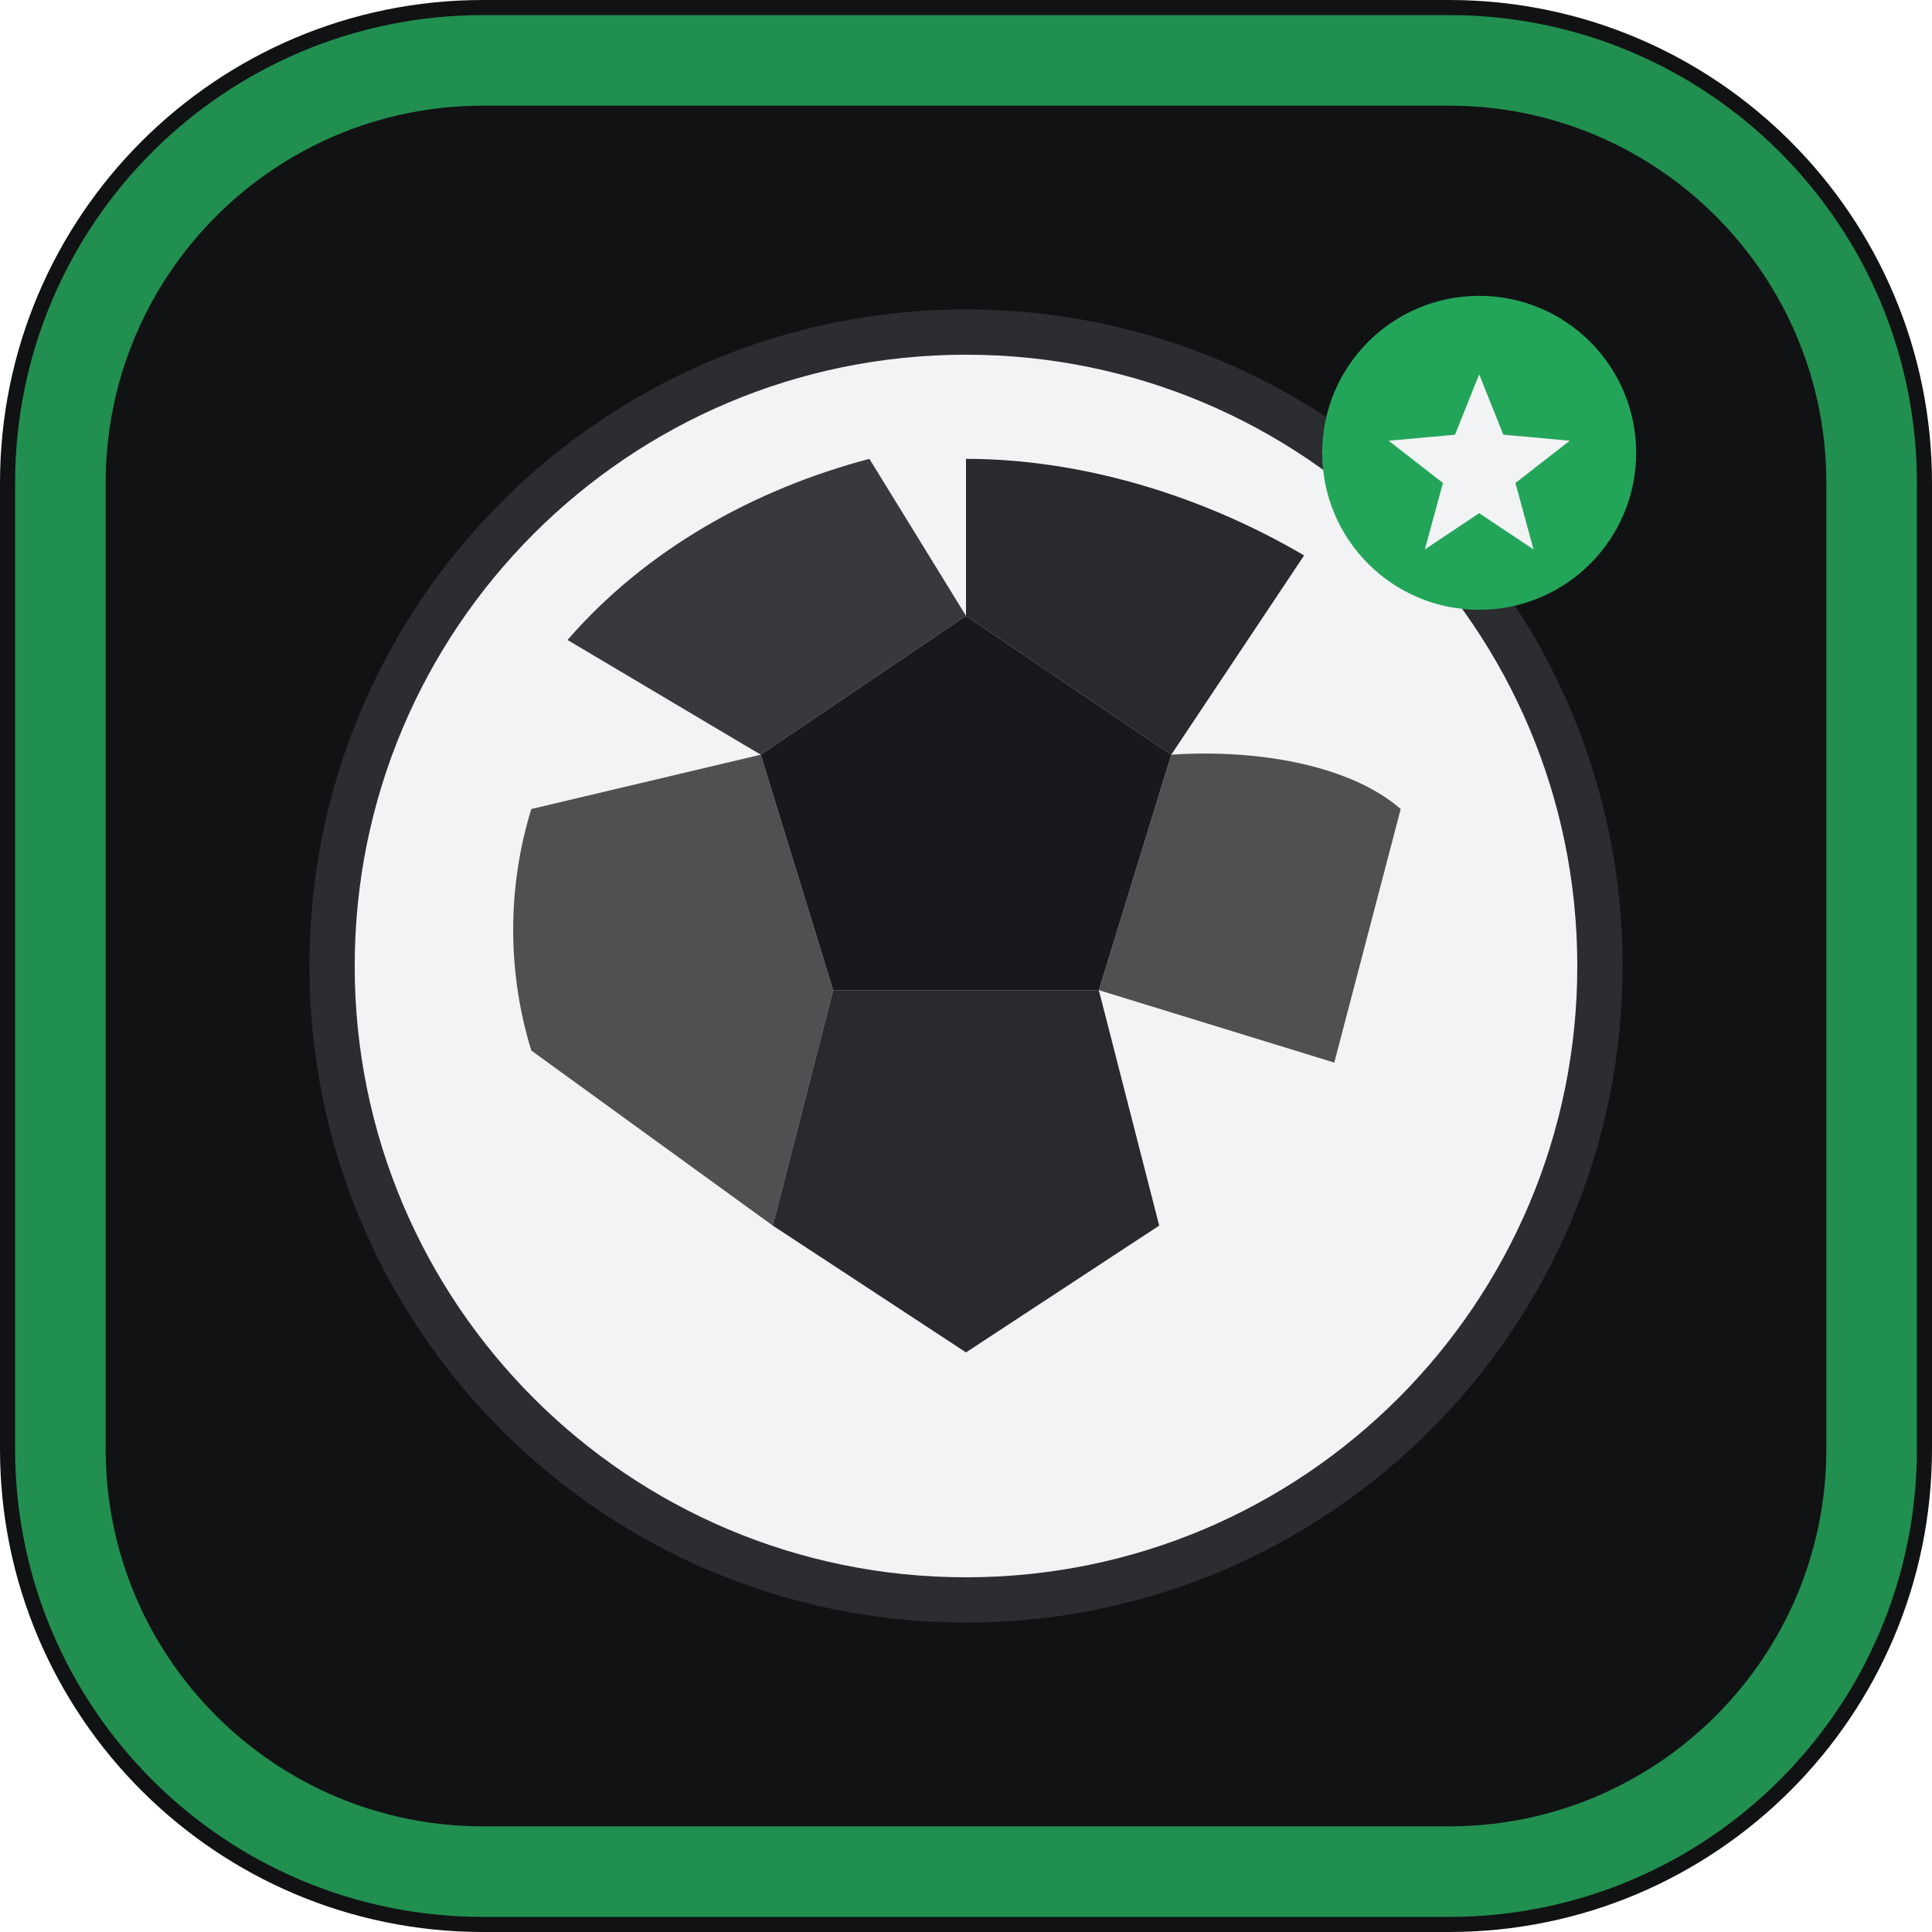
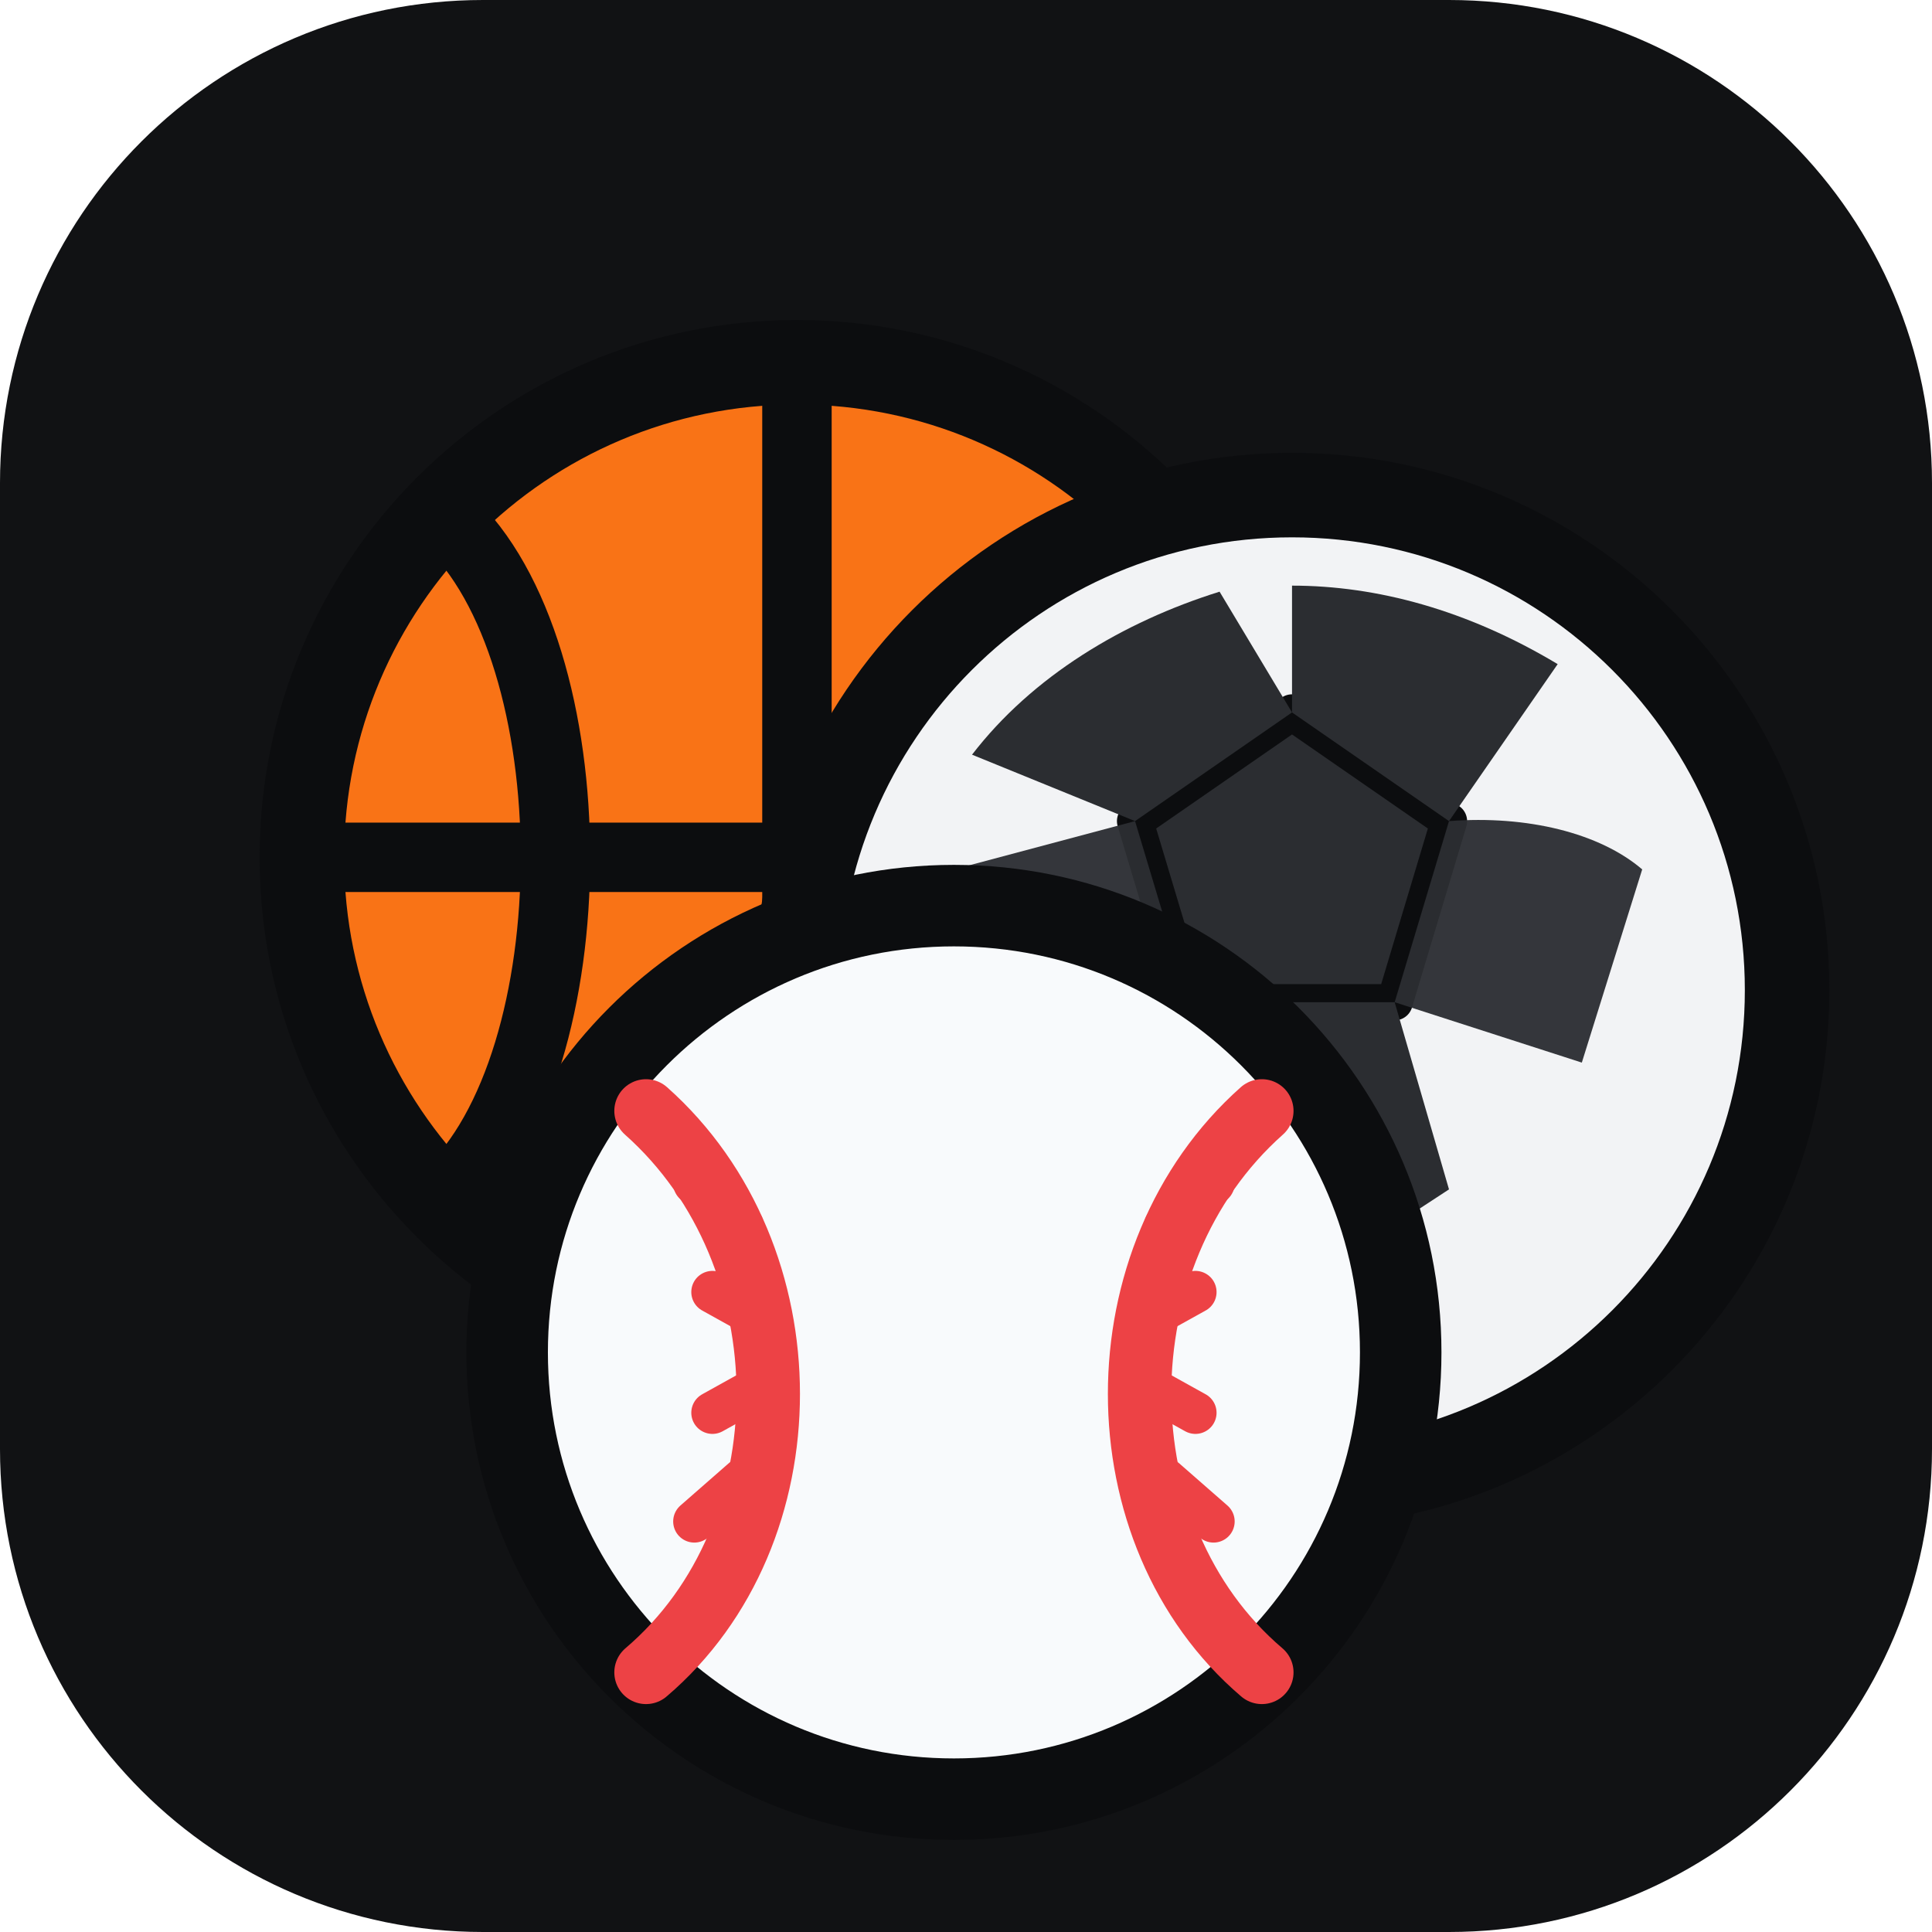
<svg xmlns="http://www.w3.org/2000/svg" viewBox="0 0 32 32" fill="none">
  <rect width="32" height="32" rx="8" fill="#111214" />
-   <rect x="1" y="1" width="30" height="30" rx="7" stroke="#23a559" stroke-width="1.5" opacity="0.85" />
-   <circle cx="16" cy="16" r="10.5" fill="#f2f3f5" />
-   <circle cx="16" cy="16" r="10.5" fill="none" stroke="#2b2d31" stroke-width="0.75" />
-   <path d="M16 10.2 L19.4 12.5 L18.2 16.4 L13.8 16.4 L12.6 12.5 Z" fill="#18191c" />
-   <path d="M16 10.2 L19.4 12.5 L21.6 9.2 C19.9 8.2 17.9 7.6 16 7.6 Z" fill="#18191c" opacity="0.92" />
-   <path d="M19.4 12.5 L18.2 16.4 L22.1 17.6 L23.2 13.4 C22.4 12.7 20.9 12.4 19.4 12.5 Z" fill="#18191c" opacity="0.75" />
-   <path d="M18.2 16.4 L13.8 16.4 L12.8 20.3 L16 22.4 L19.2 20.3 Z" fill="#18191c" opacity="0.92" />
-   <path d="M13.8 16.4 L12.6 12.5 L8.8 13.4 C8.4 14.7 8.4 16.1 8.8 17.4 L12.8 20.3 Z" fill="#18191c" opacity="0.75" />
-   <path d="M12.6 12.5 L16 10.2 L14.4 7.6 C12.5 8.1 10.7 9.1 9.4 10.6 L12.6 12.5 Z" fill="#18191c" opacity="0.85" />
-   <circle cx="24.5" cy="7.5" r="2.6" fill="#23a559" />
-   <path d="M24.5 6.2 L24.9 7.2 L26 7.3 L25.1 8 L25.4 9.1 L24.5 8.5 L23.6 9.1 L23.9 8 L23 7.3 L24.1 7.2 Z" fill="#f2f3f5" />
+   <g transform="translate(4.2 5.2)">
+     <circle cx="9" cy="9" r="8.2" fill="#f97316" stroke="#0c0d0f" stroke-width="1.4" />
+     <path d="M9 1.1 V16.9 M1.1 9 H16.9" stroke="#0c0d0f" stroke-width="1.15" stroke-linecap="round" />
+     <path d="M3.2 3.4 C5.6 5.6 5.6 12.4 3.2 14.6" stroke="#0c0d0f" stroke-width="1.15" fill="none" stroke-linecap="round" />
+     <path d="M14.8 3.4 C12.4 5.6 12.4 12.4 14.8 14.6" stroke="#0c0d0f" stroke-width="1.15" fill="none" stroke-linecap="round" />
+   </g>
+   <g transform="translate(12.4 7.4)">
+     <circle cx="9" cy="9" r="8.2" fill="#f2f3f5" stroke="#0c0d0f" stroke-width="1.4" />
+     <path d="M9 4.4 L11.6 6.2 L10.7 9.2 L7.3 9.2 L6.4 6.2 Z" fill="#2b2d31" stroke="#0c0d0f" stroke-width="0.6" stroke-linejoin="round" />
+     <path d="M9 4.4 L11.6 6.2 L13.4 3.6 C11.9 2.7 10.4 2.3 9 2.3 Z" fill="#2b2d31" />
+     <path d="M11.6 6.2 L10.7 9.2 L13.8 10.2 L14.8 7 C14.1 6.4 12.9 6.1 11.6 6.2 Z" fill="#2b2d31" opacity="0.95" />
+     <path d="M10.7 9.2 L7.3 9.2 L6.4 12.3 L9 14 L11.6 12.3 Z" fill="#2b2d31" />
+     <path d="M7.3 9.2 L6.4 6.2 L3.4 7 C2.9 8.1 2.9 9.4 3.4 10.5 L6.4 12.3 Z" fill="#2b2d31" opacity="0.95" />
+     <path d="M6.4 6.2 L9 4.4 L7.8 2.4 C6.2 2.9 4.7 3.8 3.7 5.1 Z" fill="#2b2d31" />
+   </g>
+   <g transform="translate(7.6 14.2)">
+     <circle cx="8.2" cy="8.2" r="7.4" fill="#f8fafc" stroke="#0c0d0f" stroke-width="1.35" />
+     <path d="M3.1 4.2 C5.8 6.6 5.8 11.2 3.1 13.5" stroke="#ed4245" stroke-width="1.05" fill="none" stroke-linecap="round" />
+     <path d="M13.3 4.2 C10.6 6.6 10.6 11.2 13.3 13.5" stroke="#ed4245" stroke-width="1.05" fill="none" stroke-linecap="round" />
+     <path d="M3.9 5.4 L4.7 6.1 M4.2 7.2 L5.1 7.7 M4.2 9.2 L5.1 8.7 M3.9 11 L4.7 10.3" stroke="#ed4245" stroke-width="0.7" stroke-linecap="round" />
+     <path d="M12.5 5.4 L11.7 6.1 M12.2 7.2 L11.3 7.7 M12.2 9.2 L11.3 8.7 M12.5 11 L11.7 10.3" stroke="#ed4245" stroke-width="0.7" stroke-linecap="round" />
+   </g>
</svg>
